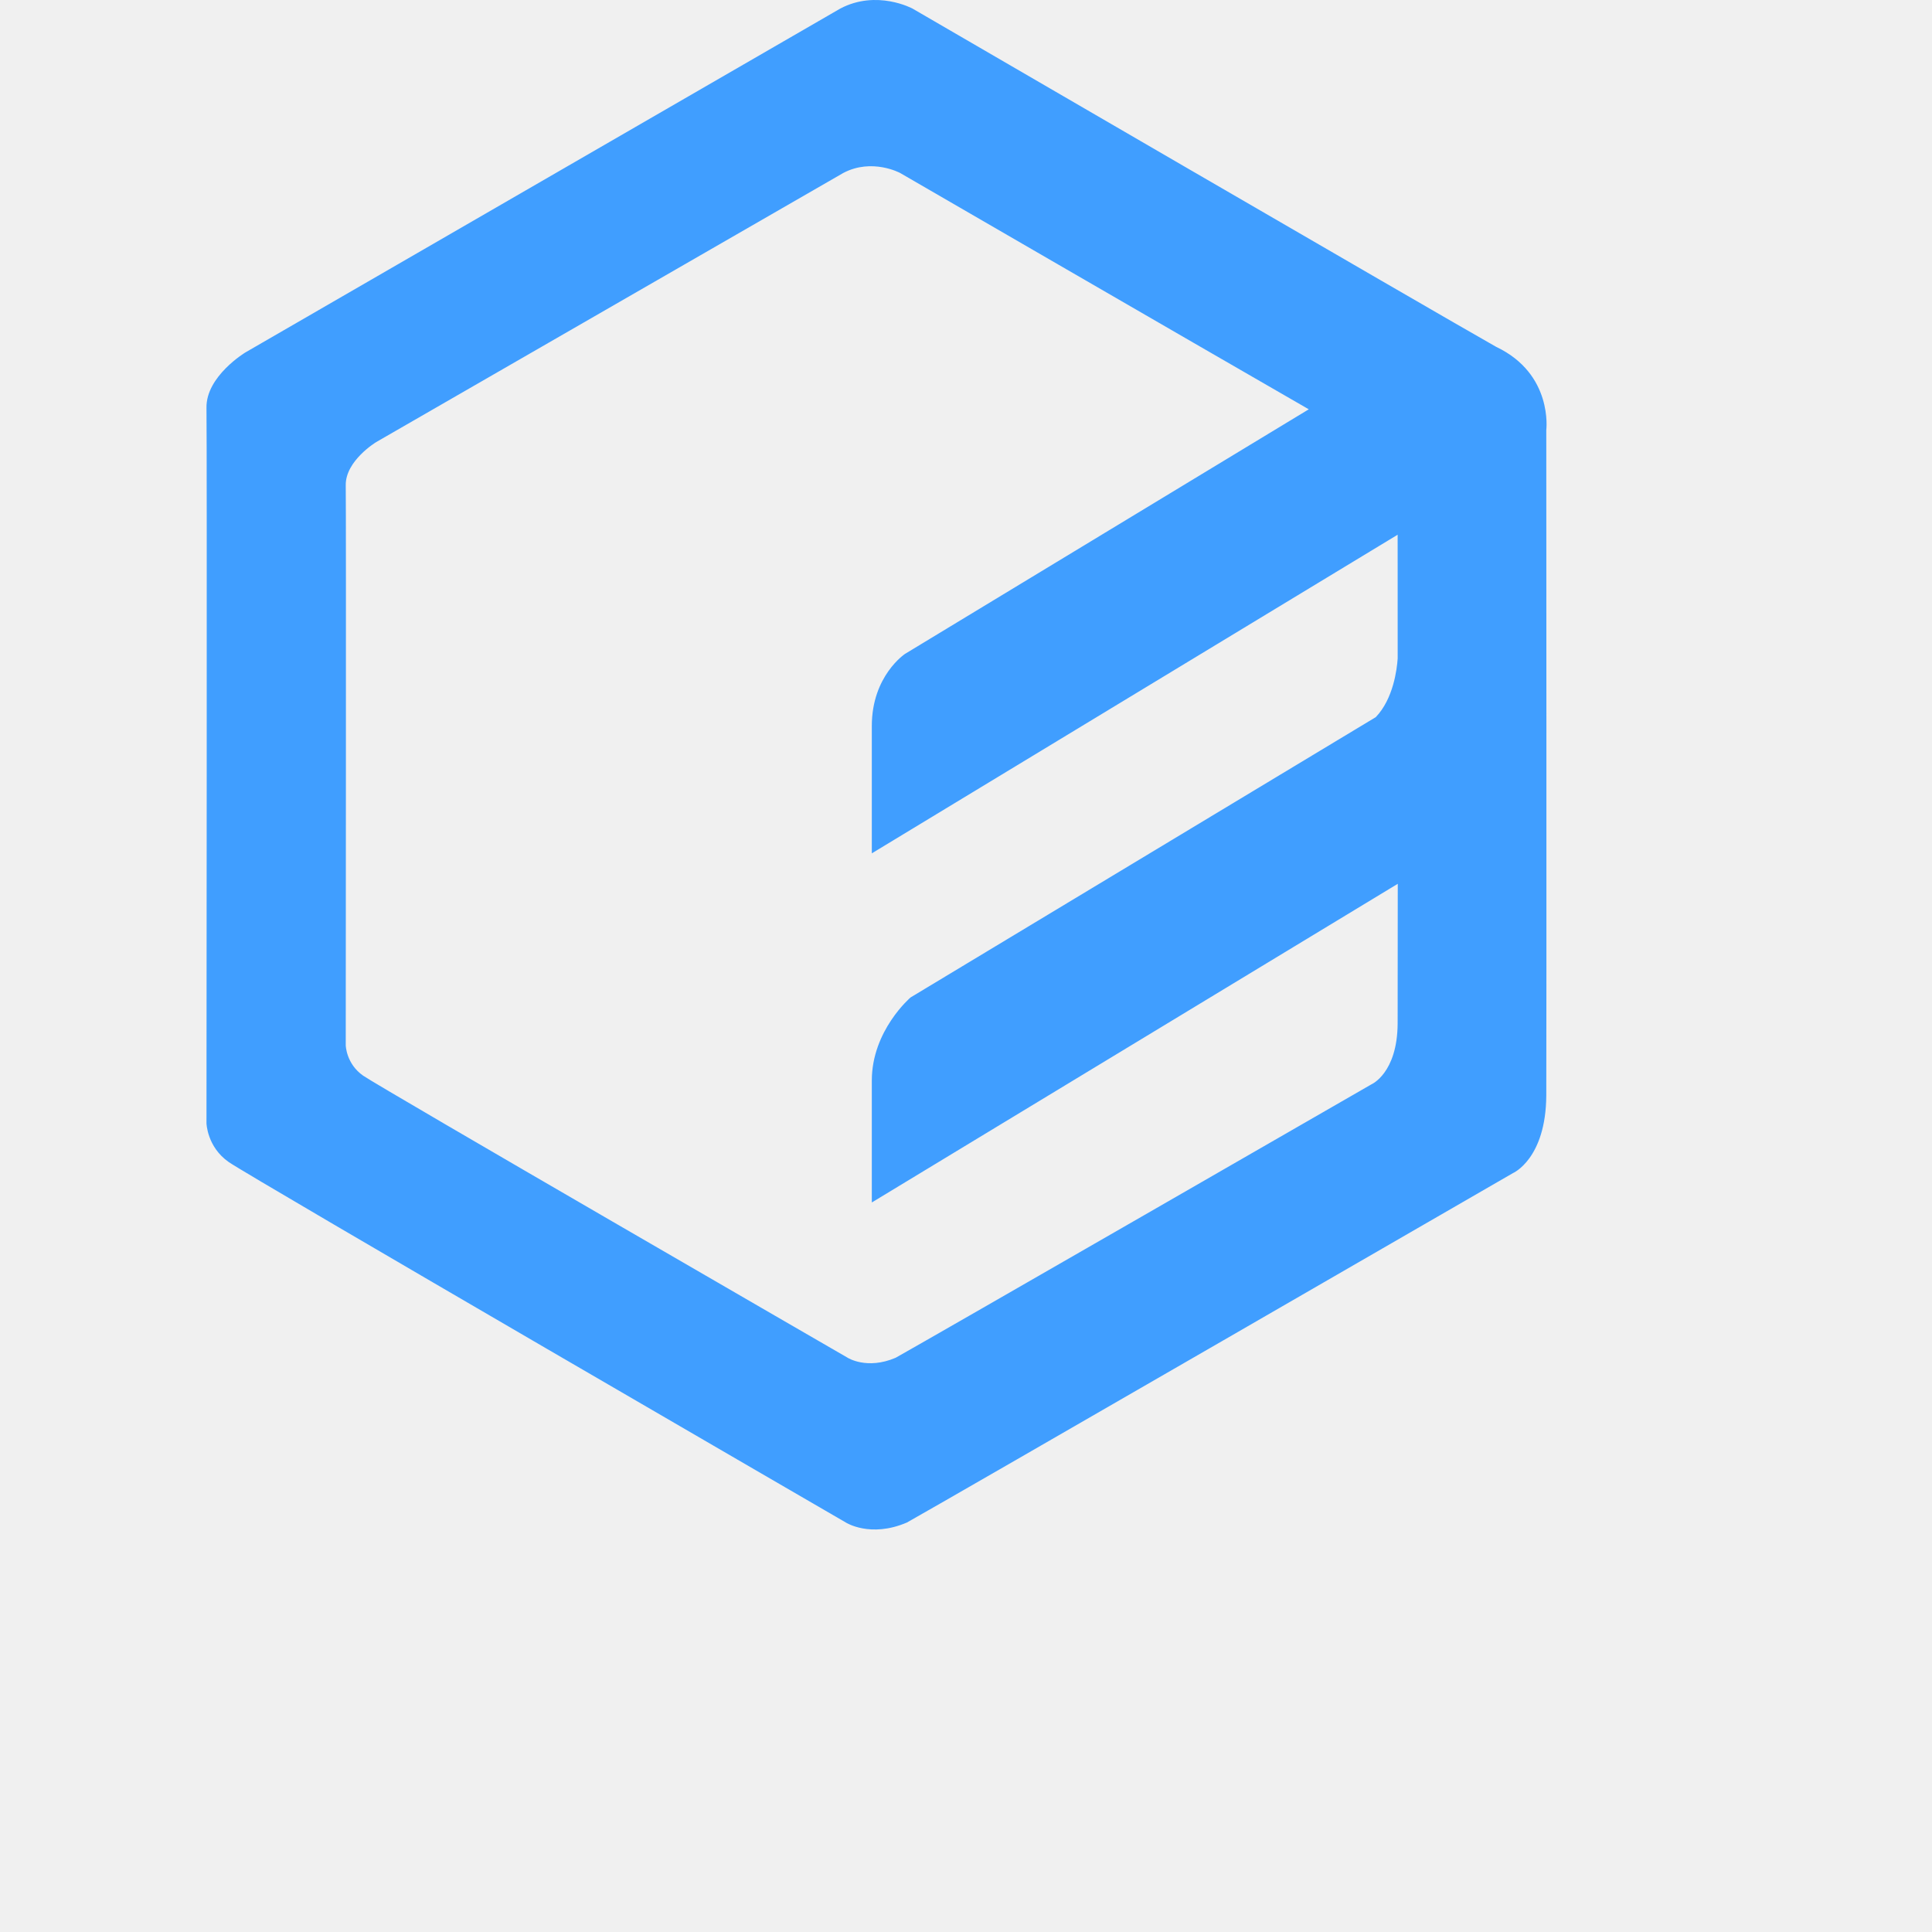
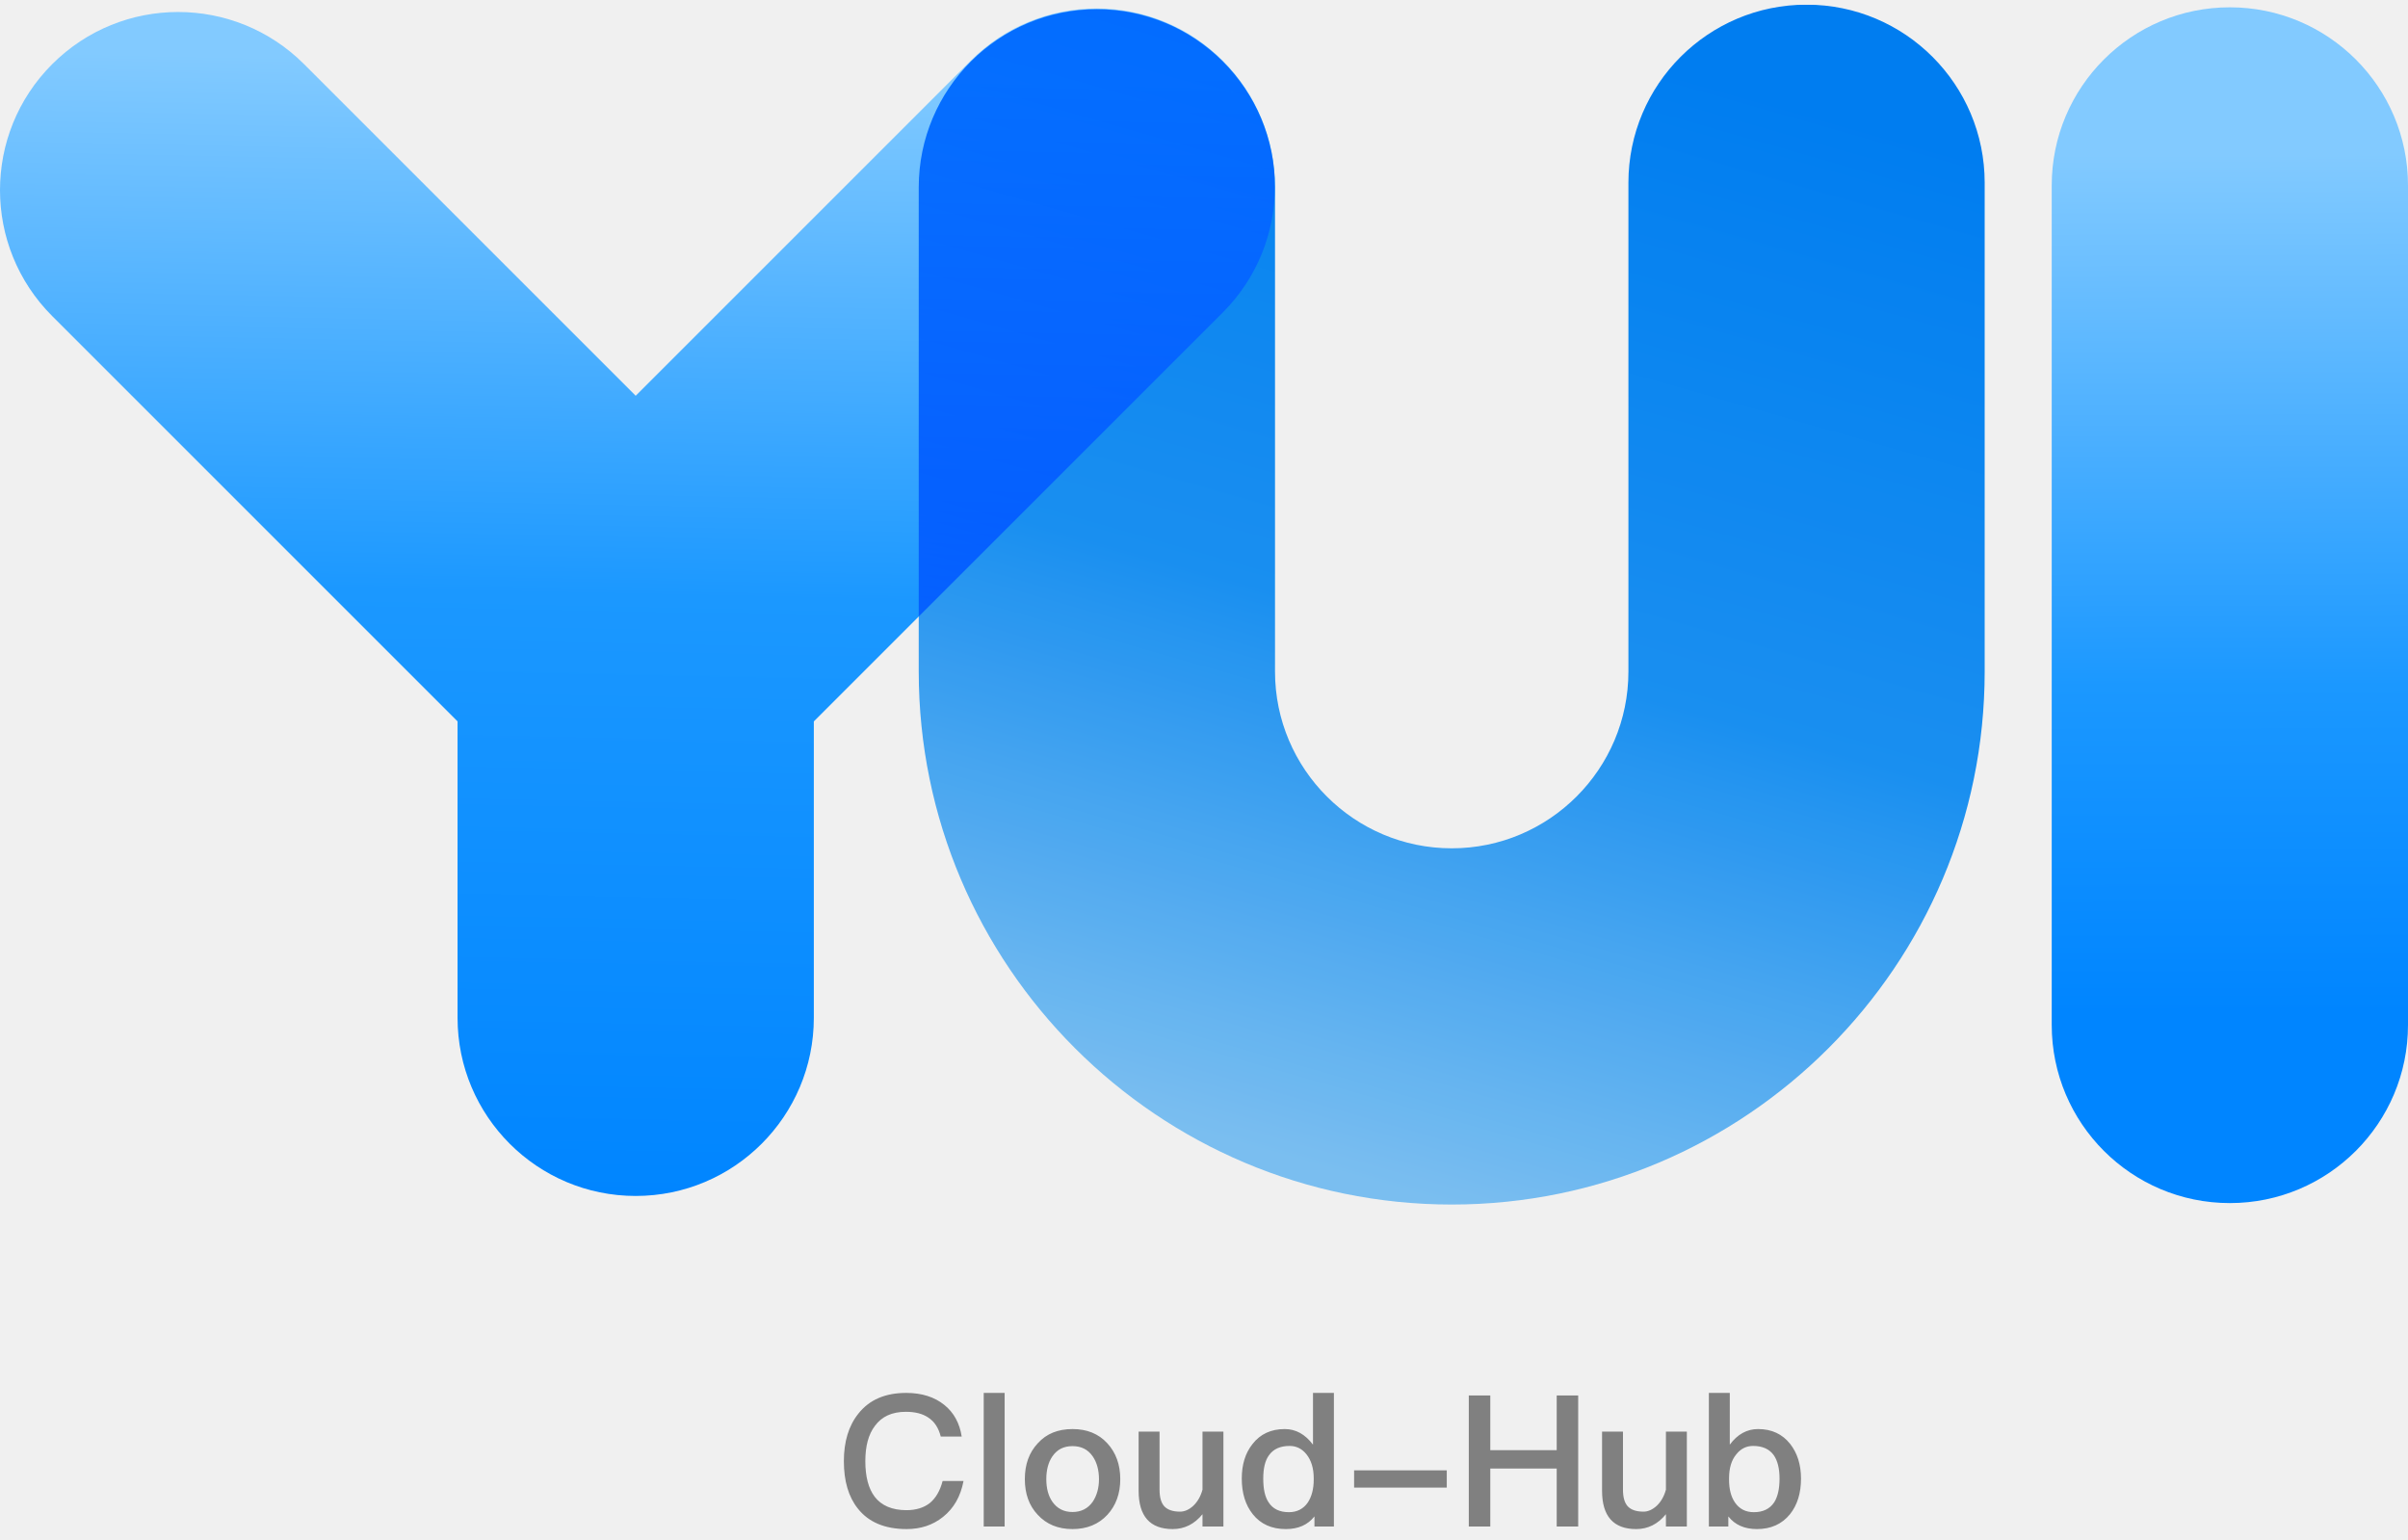
- <svg xmlns="http://www.w3.org/2000/svg" width="30px" height="30px" viewBox="0 0 38 48" version="1.1">
-   <defs />
-   <g id="v2.2.0" stroke="none" stroke-width="1" fill="none" fill-rule="evenodd">
-     <g id="首页-默认效果-copy-2" transform="translate(-70, -19)" fill="#409EFF">
-       <path d="M212.135,45.158 Z M103.417,46.218 C103.407,47.795 102.588,48.146 102.588,48.146 C102.588,48.146 88.452,56.315 87.533,56.826 C86.622,57.217 86.014,56.826 86.014,56.826 C86.014,56.826 71.223,48.248 70.683,47.871 C70.143,47.494 70.13,46.906 70.13,46.906 C70.13,46.906 70.145,29.92 70.13,29.133 C70.115,28.347 71.097,27.756 71.097,27.756 L85.876,19.213 C86.785,18.733 87.671,19.213 87.671,19.213 C87.671,19.213 100.727,26.802 102.173,27.618 C103.592,28.292 103.417,29.684 103.417,29.684 C103.417,29.684 103.425,44.752 103.417,46.218 L103.417,46.218 Z M97.516,29.169 C94.49,27.427 87.362,23.297 87.362,23.297 C87.362,23.297 86.666,22.921 85.952,23.297 L74.349,29.982 C74.349,29.982 73.578,30.445 73.59,31.06 C73.601,31.676 73.59,44.97 73.59,44.97 C73.59,44.97 73.599,45.43 74.023,45.725 C74.447,46.02 86.06,52.733 86.06,52.733 C86.06,52.733 86.538,53.039 87.253,52.733 C87.975,52.333 99.073,45.94 99.073,45.94 C99.073,45.94 99.716,45.665 99.724,44.431 C99.726,44.075 99.727,42.693 99.727,40.958 L86.66,48.875 L86.66,45.846 C86.66,44.602 87.623,43.781 87.623,43.781 L99.181,36.817 C99.617,36.361 99.707,35.632 99.725,35.356 C99.725,34.09 99.724,32.985 99.724,32.285 L86.66,40.201 L86.66,37.035 C86.66,35.79 87.486,35.245 87.486,35.245 L97.516,29.169 Z" id="Shape-Copy" />
+ <svg xmlns="http://www.w3.org/2000/svg" data-v-116e6b1e="" width="43" height="27.5" viewBox="0 0 258 164" fill="none">
+   <g data-v-116e6b1e="" clip-path="url(#clip0)">
+     <path data-v-116e6b1e="" d="M131.004 32.992L87.196 76.8V108.565C87.196 119.103 78.649 127.651 68.11 127.651C57.572 127.651 49.024 119.103 49.024 108.565V76.8L21.96 49.735L5.591 33.366C-1.864 25.911 -1.864 13.831 5.591 6.377C13.046 -1.078 25.126 -1.078 32.581 6.377L67.736 41.532L68.11 41.906L104.014 6.003C111.469 -1.452 123.549 -1.452 131.004 6.003C138.458 13.457 138.458 25.537 131.004 32.992Z" fill="url(#paint0_linear)" />
+     <path data-v-116e6b1e="" d="M258 19.37V109.329C258 119.867 249.453 128.415 238.914 128.415C228.375 128.415 219.828 119.867 219.828 109.329V19.37C219.828 8.824 228.375 0.284 238.914 0.284C249.453 0.284 258 8.824 258 19.37Z" fill="url(#paint1_linear)" />
+     <g data-v-116e6b1e="" style="mix-blend-mode: multiply;">
+       <path data-v-116e6b1e="" d="M212.644 19.086V71.463C212.644 102.952 187.032 128.571 155.544 128.571C124.056 128.571 98.436 102.951 98.436 71.463V19.573C98.436 9.034 106.984 0.486 117.522 0.486C128.061 0.486 136.608 9.034 136.608 19.573V71.463C136.608 81.905 145.103 90.4 155.544 90.4C165.978 90.4 174.473 81.905 174.473 71.463V19.086C174.472 8.547 183.02 0 193.558 0C204.104 0 212.644 8.547 212.644 19.086Z" fill="url(#paint2_linear)" />
    </g>
+     <path data-v-116e6b1e="" d="M187.912 161.537C187.026 161.537 186.358 161.183 185.886 160.495C185.453 159.866 185.257 159.04 185.257 158.057V157.9C185.257 156.818 185.512 155.953 186.043 155.323C186.515 154.734 187.105 154.438 187.833 154.438C188.836 154.438 189.583 154.773 190.055 155.441C190.448 156.012 190.665 156.838 190.665 157.939C190.665 159.04 190.468 159.885 190.094 160.476C189.622 161.183 188.895 161.537 187.912 161.537ZM188.246 163.346C189.74 163.346 190.92 162.815 191.785 161.753C192.572 160.77 192.965 159.492 192.965 157.938C192.965 156.444 192.572 155.205 191.805 154.222C190.959 153.16 189.819 152.629 188.364 152.629C187.184 152.629 186.161 153.18 185.335 154.301V148.755H183.093V163.071H185.178V161.99C185.886 162.894 186.908 163.346 188.246 163.346ZM175.306 163.346C176.565 163.346 177.627 162.815 178.492 161.753V163.071H180.733V152.904H178.492V159.119C178.295 159.846 177.961 160.417 177.509 160.849C177.056 161.262 176.584 161.479 176.093 161.479C175.306 161.479 174.756 161.282 174.402 160.908C174.048 160.515 173.89 159.925 173.89 159.099V152.904H171.649V159.237C171.649 161.97 172.868 163.346 175.306 163.346ZM159.673 163.071V156.857H166.791V163.071H169.092V149.03H166.791V154.89H159.673V149.03H157.372V163.071H159.673ZM155.012 158.902V157.054H145.082V158.902H155.012ZM138.101 161.537C137.098 161.537 136.37 161.183 135.918 160.475C135.525 159.885 135.348 159.039 135.348 157.938C135.348 156.837 135.544 156.011 135.957 155.441C136.429 154.772 137.157 154.438 138.179 154.438C138.887 154.438 139.497 154.733 139.969 155.323C140.48 155.952 140.756 156.818 140.756 157.899V158.056C140.756 159.039 140.539 159.865 140.126 160.495C139.654 161.183 138.966 161.537 138.101 161.537ZM137.766 163.346C139.103 163.346 140.126 162.894 140.834 161.989V163.071H142.918V148.755H140.677V154.3C139.831 153.179 138.828 152.629 137.648 152.629C136.193 152.629 135.033 153.159 134.207 154.221C133.42 155.205 133.047 156.444 133.047 157.938C133.047 159.491 133.44 160.77 134.227 161.753C135.072 162.815 136.252 163.346 137.766 163.346ZM125.653 163.346C126.911 163.346 127.973 162.815 128.839 161.753V163.071H131.08V152.904H128.839V159.119C128.642 159.846 128.308 160.417 127.855 160.849C127.403 161.262 126.931 161.479 126.439 161.479C125.653 161.479 125.102 161.282 124.748 160.908C124.395 160.515 124.237 159.925 124.237 159.099V152.904H121.995V159.237C121.995 161.97 123.214 163.346 125.653 163.346ZM114.916 161.517C113.972 161.517 113.264 161.144 112.753 160.416C112.32 159.787 112.104 158.98 112.104 157.997C112.104 157.014 112.32 156.188 112.753 155.559C113.264 154.812 113.972 154.458 114.916 154.458C115.84 154.458 116.568 154.812 117.079 155.559C117.512 156.188 117.748 157.014 117.748 157.997C117.748 158.961 117.512 159.767 117.079 160.416C116.568 161.144 115.84 161.517 114.916 161.517ZM114.916 163.346C116.45 163.346 117.708 162.835 118.652 161.812C119.557 160.829 120.029 159.551 120.029 157.997C120.029 156.424 119.557 155.146 118.633 154.143C117.689 153.121 116.45 152.629 114.916 152.629C113.363 152.629 112.124 153.121 111.2 154.143C110.256 155.146 109.804 156.424 109.804 157.997C109.804 159.551 110.256 160.829 111.181 161.812C112.123 162.835 113.362 163.346 114.916 163.346ZM107.64 163.071V148.755H105.398V163.071H107.64ZM97.139 163.346C98.653 163.346 99.951 162.914 101.033 162.048C102.193 161.124 102.921 159.846 103.235 158.194H100.994C100.719 159.256 100.246 160.062 99.578 160.593C98.948 161.065 98.123 161.321 97.12 161.321C95.586 161.321 94.445 160.829 93.718 159.885C93.049 159 92.714 157.722 92.714 156.07C92.714 154.457 93.049 153.199 93.737 152.294C94.484 151.272 95.585 150.78 97.06 150.78C98.043 150.78 98.85 150.977 99.479 151.41C100.128 151.842 100.561 152.511 100.797 153.435H103.039C102.822 152.019 102.212 150.879 101.19 150.053C100.128 149.188 98.752 148.755 97.1 148.755C94.858 148.755 93.147 149.482 91.968 150.977C90.925 152.275 90.414 153.986 90.414 156.07C90.414 158.194 90.906 159.885 91.909 161.144C93.049 162.599 94.799 163.346 97.139 163.346Z" fill="#808080" />
  </g>
+   <defs data-v-116e6b1e="">
+     <linearGradient data-v-116e6b1e="" id="paint0_linear" x1="73.5" y1="128" x2="76" y2="6.5" gradientUnits="userSpaceOnUse">
+       <stop data-v-116e6b1e="" stop-color="#0085FF" />
+       <stop data-v-116e6b1e="" offset="0.531" stop-color="#1B98FF" />
+       <stop data-v-116e6b1e="" offset="1" stop-color="#82CAFF" />
+     </linearGradient>
+     <linearGradient data-v-116e6b1e="" id="paint1_linear" x1="251.302" y1="108.091" x2="251" y2="16" gradientUnits="userSpaceOnUse">
+       <stop data-v-116e6b1e="" stop-color="#0085FF" />
+       <stop data-v-116e6b1e="" offset="0.382" stop-color="#1B98FF" />
+       <stop data-v-116e6b1e="" offset="1" stop-color="#82CAFF" />
+     </linearGradient>
+     <linearGradient data-v-116e6b1e="" id="paint2_linear" x1="170" y1="4" x2="136" y2="123" gradientUnits="userSpaceOnUse">
+       <stop data-v-116e6b1e="" stop-color="#0085FF" />
+       <stop data-v-116e6b1e="" offset="0.531" stop-color="#1B98FF" />
+       <stop data-v-116e6b1e="" offset="1" stop-color="#82CAFF" />
+     </linearGradient>
+     <clipPath data-v-116e6b1e="" id="clip0">
+       <rect data-v-116e6b1e="" width="258" height="163.346" fill="white" />
+     </clipPath>
+   </defs>
</svg>
